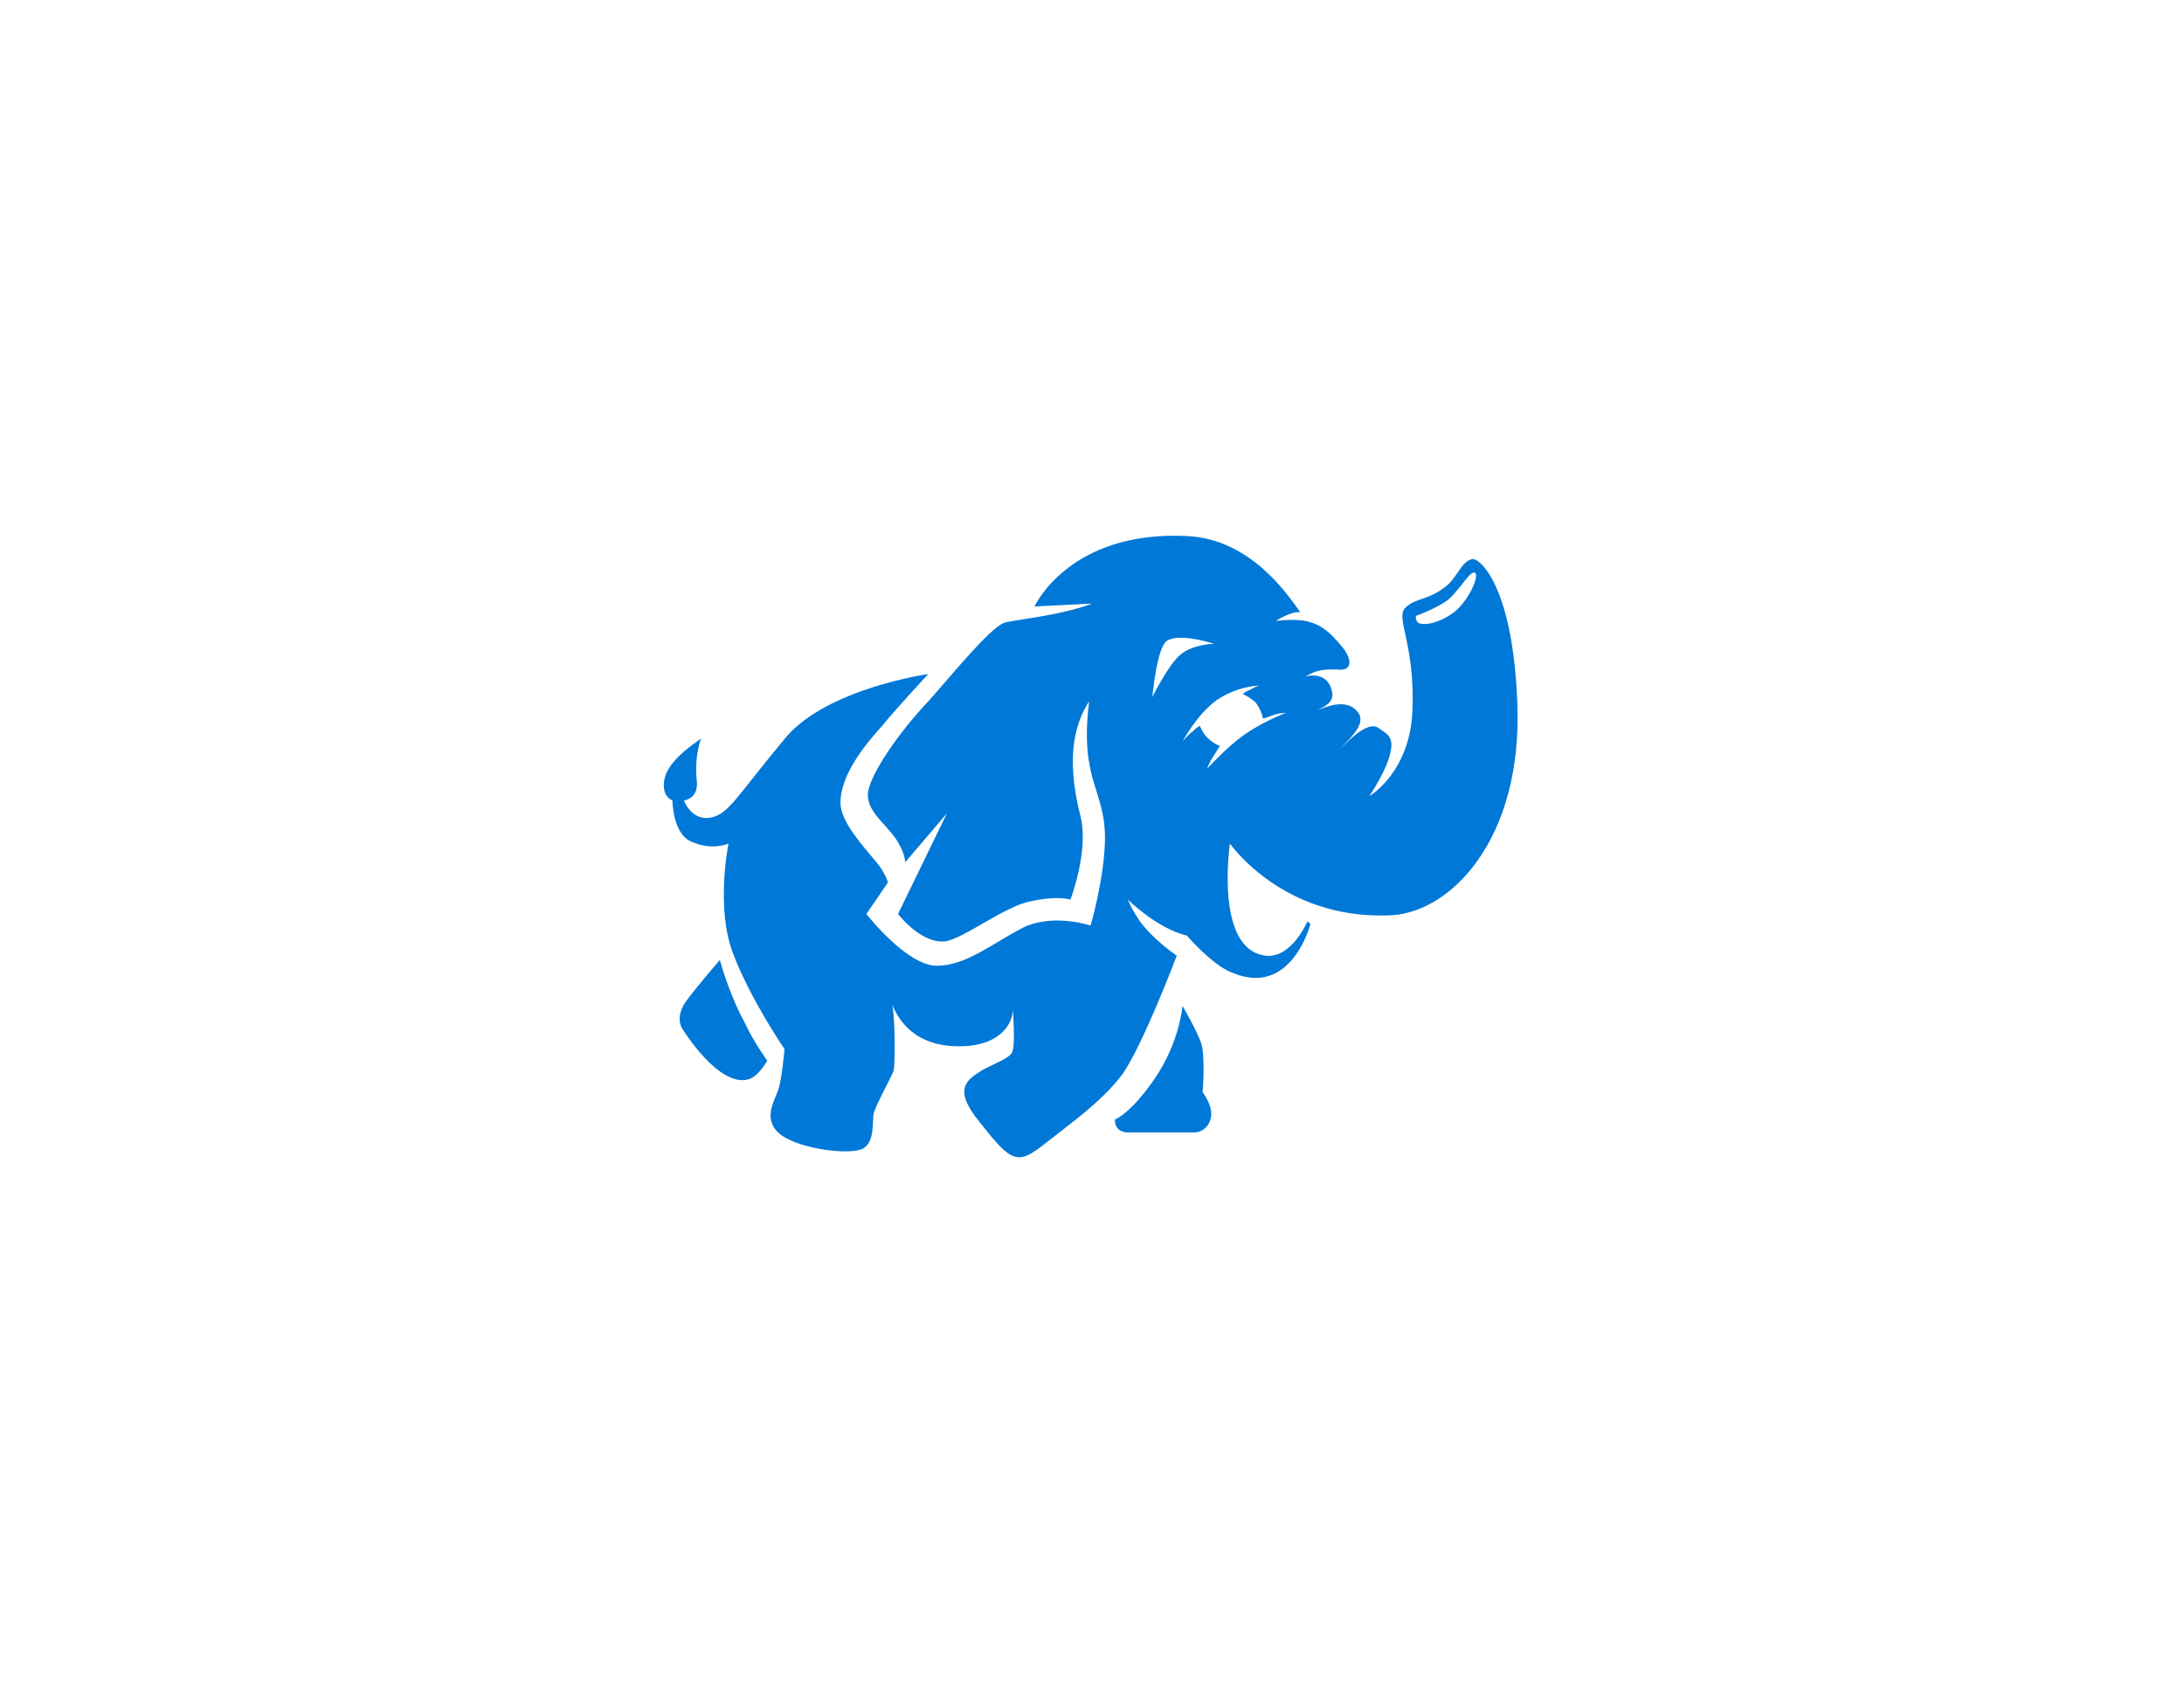
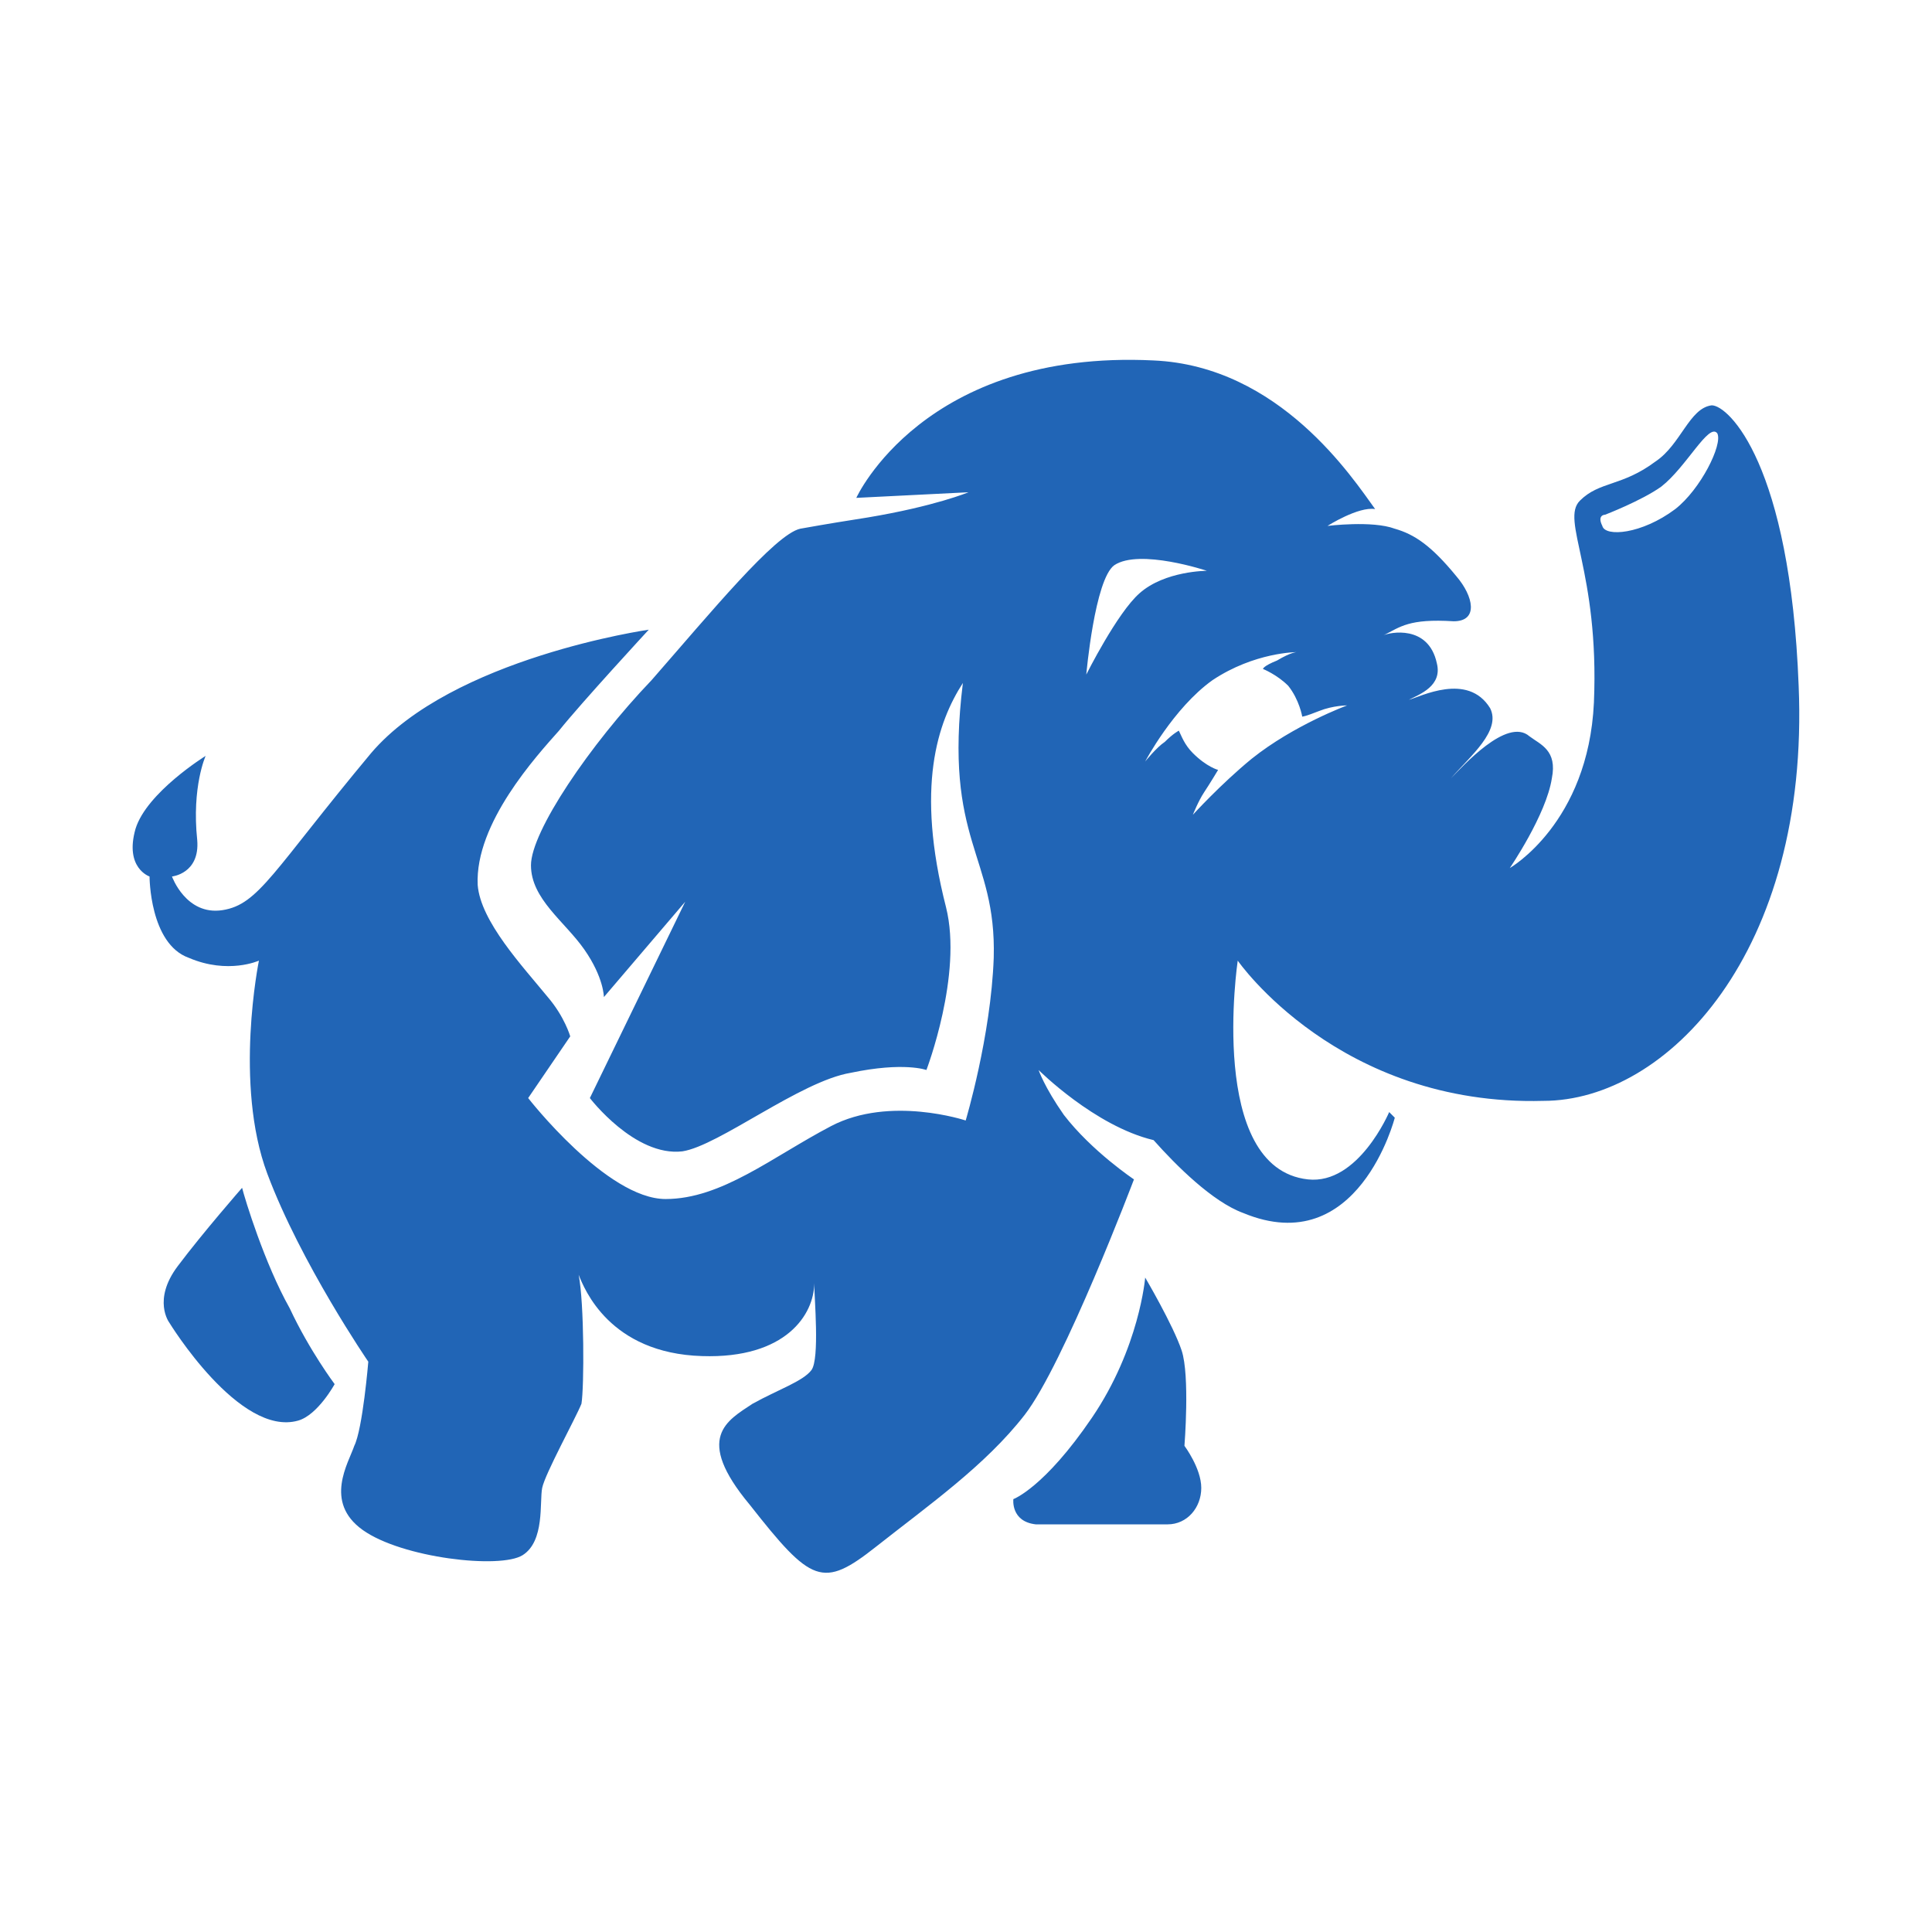
- <svg xmlns="http://www.w3.org/2000/svg" version="1.0" x="0px" y="0px" viewBox="0 0 152 117.5" enable-background="new 0 0 152 117.5" xml:space="preserve">
-   <g id="Layer_1">
-     <g id="Azure">
- 	</g>
-     <g id="BizTalk_Services" transform="translate(37.3575,-2500.2)">
- 	</g>
-   </g>
-   <g id="paths">
-     <g id="Access_control">
- 	</g>
-     <g id="Azure_active_directory">
- 	</g>
-     <g id="API_Management">
- 	</g>
-     <g id="Azure_automation">
- 	</g>
-     <g id="Azure_SQL_database">
- 	</g>
-     <g id="Azure_subscription">
- 	</g>
-     <g id="Backup_service">
- 	</g>
-     <g id="Bitbucket_code_source">
- 	</g>
-     <g id="Azure_cache">
- 	</g>
-     <g id="Content_delivery_network__x28_CDN_x29_">
- 	</g>
-     <g id="Cloud_service">
- 	</g>
-     <g id="CodePlex">
- 	</g>
-     <g id="Dropbox_code_source">
- 	</g>
-     <g id="Express_route">
- 	</g>
-     <g id="Git_repository">
- 	</g>
-     <g id="GitHub_code">
- 	</g>
-     <g id="HD_Insight">
-       <g>
-         <path fill="#0078D7" d="M83.6,72.6c-0.3-0.9-1.3-2.6-1.3-2.6s-0.2,2.5-1.9,5c-1.7,2.5-2.8,2.9-2.8,2.9s-0.1,0.8,0.8,0.9     c0.3,0,4.1,0,4.7,0c0.7,0,1.2-0.6,1.2-1.3c0-0.7-0.6-1.5-0.6-1.5S83.9,73.5,83.6,72.6z" />
-         <path fill="#0078D7" d="M50.1,66.8C50.1,66.8,50.1,66.8,50.1,66.8c0,0-1.4,1.6-2.3,2.8c-0.9,1.2-0.3,2-0.3,2s2.5,4.1,4.6,3.5     c0.7-0.2,1.3-1.3,1.3-1.3s-0.9-1.2-1.6-2.7C50.9,69.5,50.2,67.2,50.1,66.8z" />
-         <path fill="#0078D7" d="M105.6,48.9c-0.3-7.9-2.5-10-3.1-10c-0.8,0.1-1.1,1.4-2,2c-1.2,0.9-2,0.7-2.7,1.4     c-0.7,0.7,0.7,2.5,0.5,7.2c-0.2,4.3-3,5.9-3,5.9s1.3-1.9,1.5-3.2c0.2-1-0.4-1.2-0.8-1.5c-0.8-0.7-2.4,1.1-2.8,1.5     c0.7-0.8,1.8-1.7,1.4-2.5c-0.8-1.3-2.5-0.4-2.9-0.3c0.4-0.2,1.2-0.5,1-1.3c-0.3-1.4-1.7-1.1-1.9-1c0.6-0.3,0.9-0.6,2.5-0.5     c0.9,0,0.7-0.9,0.1-1.6c-0.9-1.1-1.5-1.5-2.2-1.7c-0.8-0.3-2.4-0.1-2.4-0.1s1.1-0.7,1.7-0.6c-0.8-1.1-3.4-5.1-7.9-5.3     c-8.2-0.4-10.6,4.9-10.6,4.9l4-0.2c0,0-1.2,0.5-3.6,0.9c-1.9,0.3-1.8,0.3-2.4,0.4c-0.9,0.2-3.2,3-5.3,5.4     c-2.2,2.3-4.3,5.4-4.3,6.6s1.2,2,1.9,3S63,60,63,60l2.9-3.4l-3.4,7c0,0,1.6,2.1,3.3,1.9c1.3-0.2,4.2-2.5,6-2.8     c1.9-0.4,2.7-0.1,2.7-0.1s1.3-3.4,0.7-5.8c-1.1-4.3-0.3-6.6,0.6-8c-0.7,5.7,1.2,6.1,1.1,9.8c-0.1,2.8-1,5.8-1,5.8     s-2.7-0.9-4.8,0.2c-2.1,1.1-3.9,2.6-5.9,2.6c-2.1,0-4.9-3.6-4.9-3.6l1.5-2.2c0,0-0.2-0.7-0.8-1.4c-0.9-1.1-2.4-2.7-2.5-4     c-0.1-2.2,2.1-4.6,2.9-5.5c0.8-1,3.2-3.6,3.2-3.6s-7,1-9.9,4.4c-3.5,4.2-4,5.4-5.3,5.6s-1.8-1.2-1.8-1.2s1-0.1,0.9-1.3     c-0.2-1.9,0.3-3,0.3-3s-2.1,1.3-2.5,2.6c-0.4,1.4,0.5,1.7,0.5,1.7s0,2.4,1.4,2.9c1.4,0.6,2.5,0.1,2.5,0.1s-0.9,4.4,0.3,7.6     c1.2,3.2,3.6,6.7,3.6,6.7s-0.2,2.4-0.5,3c-0.2,0.6-1.1,2,0.3,3c1.4,1,4.9,1.4,5.7,0.9c0.8-0.5,0.6-1.9,0.7-2.4s1.2-2.5,1.4-3     c0.1-0.6,0.1-3.6-0.1-4.6c0.2,0.5,1.1,2.8,4.4,2.9c3,0.1,4-1.5,4-2.6c0,0.5,0.2,2.7-0.1,3.1c-0.3,0.4-1.2,0.7-2.1,1.2     c-0.9,0.6-2.1,1.2-0.1,3.6c2.2,2.8,2.6,3,4.5,1.5c1.9-1.5,3.9-2.9,5.3-4.7s3.9-8.4,3.9-8.4s-1.5-1-2.5-2.3     c-0.7-1-0.9-1.6-0.9-1.6s2,2,4.1,2.5c0.8,0.9,2.1,2.2,3.2,2.6c4.1,1.7,5.4-3.4,5.4-3.4L91,64.1c0,0-1.1,2.6-2.9,2.4     c-3.6-0.4-2.5-7.8-2.5-7.8s3.6,5.2,10.9,5C100.9,63.7,106,58.4,105.6,48.9z M80.2,48.5c0,0,0.3-3.4,1-3.9     c0.9-0.6,3.3,0.2,3.3,0.2s-1.5,0-2.4,0.8C81.3,46.3,80.2,48.5,80.2,48.5z M86.1,51.5c-1.1,0.9-2.1,2-2.1,2s0.2-0.5,0.4-0.8     s0.5-0.8,0.5-0.8s-0.4-0.1-0.9-0.6c-0.3-0.3-0.4-0.6-0.5-0.8c0,0-0.2,0.1-0.5,0.4c-0.3,0.2-0.7,0.7-0.7,0.7s1-1.9,2.4-2.9     c1.5-1,3-1,3-1s-0.2,0-0.7,0.3c-0.5,0.2-0.5,0.3-0.5,0.3s0.5,0.2,0.9,0.6c0.4,0.5,0.5,1.1,0.5,1.1s0.1,0,0.6-0.2     c0.5-0.2,1-0.2,1-0.2S87.6,50.3,86.1,51.5z M101.2,42.6c-1.2,0.9-2.5,1-2.6,0.6c-0.2-0.4,0.1-0.4,0.1-0.4s1.3-0.5,2-1     c0.9-0.7,1.7-2.3,2-1.9C102.9,40.3,102.1,41.9,101.2,42.6z" />
+ <svg xmlns="http://www.w3.org/2000/svg" width="100" height="100" version="1.1" viewBox="0 0 26.458 26.458">
+   <g transform="translate(0 -270.54)">
+     <g transform="matrix(.38408 0 0 .38408 -15.927 261.15)" fill="#2165b6">
+       <g fill="#2165b6">
+         <path d="m83.6 72.6c-0.3-0.9-1.3-2.6-1.3-2.6s-0.2 2.5-1.9 5-2.8 2.9-2.8 2.9-0.1 0.8 0.8 0.9h4.7c0.7 0 1.2-0.6 1.2-1.3s-0.6-1.5-0.6-1.5 0.2-2.5-0.1-3.4z" />
+         <path d="m50.1 66.8s-1.4 1.6-2.3 2.8-0.3 2-0.3 2 2.5 4.1 4.6 3.5c0.7-0.2 1.3-1.3 1.3-1.3s-0.9-1.2-1.6-2.7c-0.9-1.6-1.6-3.9-1.7-4.3z" />
+         <path d="m105.6 48.9c-0.3-7.9-2.5-10-3.1-10-0.8 0.1-1.1 1.4-2 2-1.2 0.9-2 0.7-2.7 1.4s0.7 2.5 0.5 7.2c-0.2 4.3-3 5.9-3 5.9s1.3-1.9 1.5-3.2c0.2-1-0.4-1.2-0.8-1.5-0.8-0.7-2.4 1.1-2.8 1.5 0.7-0.8 1.8-1.7 1.4-2.5-0.8-1.3-2.5-0.4-2.9-0.3 0.4-0.2 1.2-0.5 1-1.3-0.3-1.4-1.7-1.1-1.9-1 0.6-0.3 0.9-0.6 2.5-0.5 0.9 0 0.7-0.9 0.1-1.6-0.9-1.1-1.5-1.5-2.2-1.7-0.8-0.3-2.4-0.1-2.4-0.1s1.1-0.7 1.7-0.6c-0.8-1.1-3.4-5.1-7.9-5.3-8.2-0.4-10.6 4.9-10.6 4.9l4-0.2s-1.2 0.5-3.6 0.9c-1.9 0.3-1.8 0.3-2.4 0.4-0.9 0.2-3.2 3-5.3 5.4-2.2 2.3-4.3 5.4-4.3 6.6s1.2 2 1.9 3 0.7 1.7 0.7 1.7l2.9-3.4-3.4 7s1.6 2.1 3.3 1.9c1.3-0.2 4.2-2.5 6-2.8 1.9-0.4 2.7-0.1 2.7-0.1s1.3-3.4 0.7-5.8c-1.1-4.3-0.3-6.6 0.6-8-0.7 5.7 1.2 6.1 1.1 9.8-0.1 2.8-1 5.8-1 5.8s-2.7-0.9-4.8 0.2-3.9 2.6-5.9 2.6c-2.1 0-4.9-3.6-4.9-3.6l1.5-2.2s-0.2-0.7-0.8-1.4c-0.9-1.1-2.4-2.7-2.5-4-0.1-2.2 2.1-4.6 2.9-5.5 0.8-1 3.2-3.6 3.2-3.6s-7 1-9.9 4.4c-3.5 4.2-4 5.4-5.3 5.6s-1.8-1.2-1.8-1.2 1-0.1 0.9-1.3c-0.2-1.9 0.3-3 0.3-3s-2.1 1.3-2.5 2.6c-0.4 1.4 0.5 1.7 0.5 1.7s0 2.4 1.4 2.9c1.4 0.6 2.5 0.1 2.5 0.1s-0.9 4.4 0.3 7.6 3.6 6.7 3.6 6.7-0.2 2.4-0.5 3c-0.2 0.6-1.1 2 0.3 3s4.9 1.4 5.7 0.9 0.6-1.9 0.7-2.4 1.2-2.5 1.4-3c0.1-0.6 0.1-3.6-0.1-4.6 0.2 0.5 1.1 2.8 4.4 2.9 3 0.1 4-1.5 4-2.6 0 0.5 0.2 2.7-0.1 3.1s-1.2 0.7-2.1 1.2c-0.9 0.6-2.1 1.2-0.1 3.6 2.2 2.8 2.6 3 4.5 1.5s3.9-2.9 5.3-4.7 3.9-8.4 3.9-8.4-1.5-1-2.5-2.3c-0.7-1-0.9-1.6-0.9-1.6s2 2 4.1 2.5c0.8 0.9 2.1 2.2 3.2 2.6 4.1 1.7 5.4-3.4 5.4-3.4l-0.2-0.2s-1.1 2.6-2.9 2.4c-3.6-0.4-2.5-7.8-2.5-7.8s3.6 5.2 10.9 5c4.4 0 9.5-5.3 9.1-14.8zm-25.4-0.4s0.3-3.4 1-3.9c0.9-0.6 3.3 0.2 3.3 0.2s-1.5 0-2.4 0.8c-0.8 0.7-1.9 2.9-1.9 2.9zm5.9 3c-1.1 0.9-2.1 2-2.1 2s0.2-0.5 0.4-0.8 0.5-0.8 0.5-0.8-0.4-0.1-0.9-0.6c-0.3-0.3-0.4-0.6-0.5-0.8 0 0-0.2 0.1-0.5 0.4-0.3 0.2-0.7 0.7-0.7 0.7s1-1.9 2.4-2.9c1.5-1 3-1 3-1s-0.2 0-0.7 0.3c-0.5 0.2-0.5 0.3-0.5 0.3s0.5 0.2 0.9 0.6c0.4 0.5 0.5 1.1 0.5 1.1s0.1 0 0.6-0.2 1-0.2 1-0.2-1.9 0.7-3.4 1.9zm15.1-8.9c-1.2 0.9-2.5 1-2.6 0.6-0.2-0.4 0.1-0.4 0.1-0.4s1.3-0.5 2-1c0.9-0.7 1.7-2.3 2-1.9 0.2 0.4-0.6 2-1.5 2.7z" />
      </g>
    </g>
  </g>
</svg>
